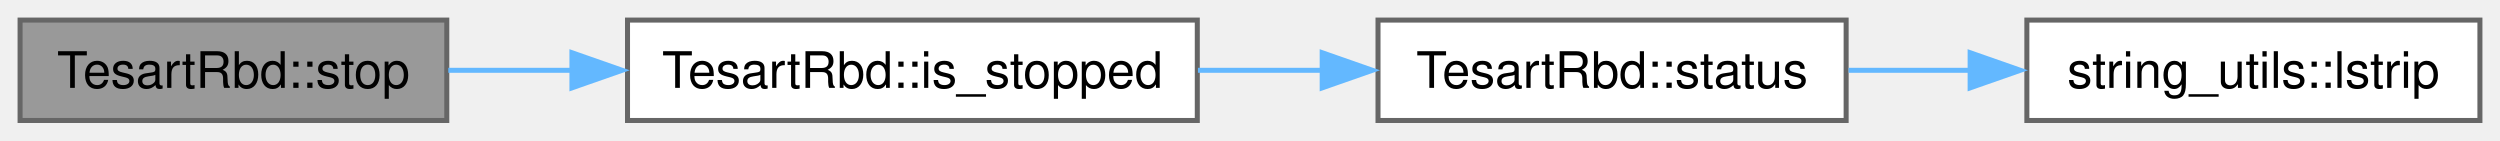
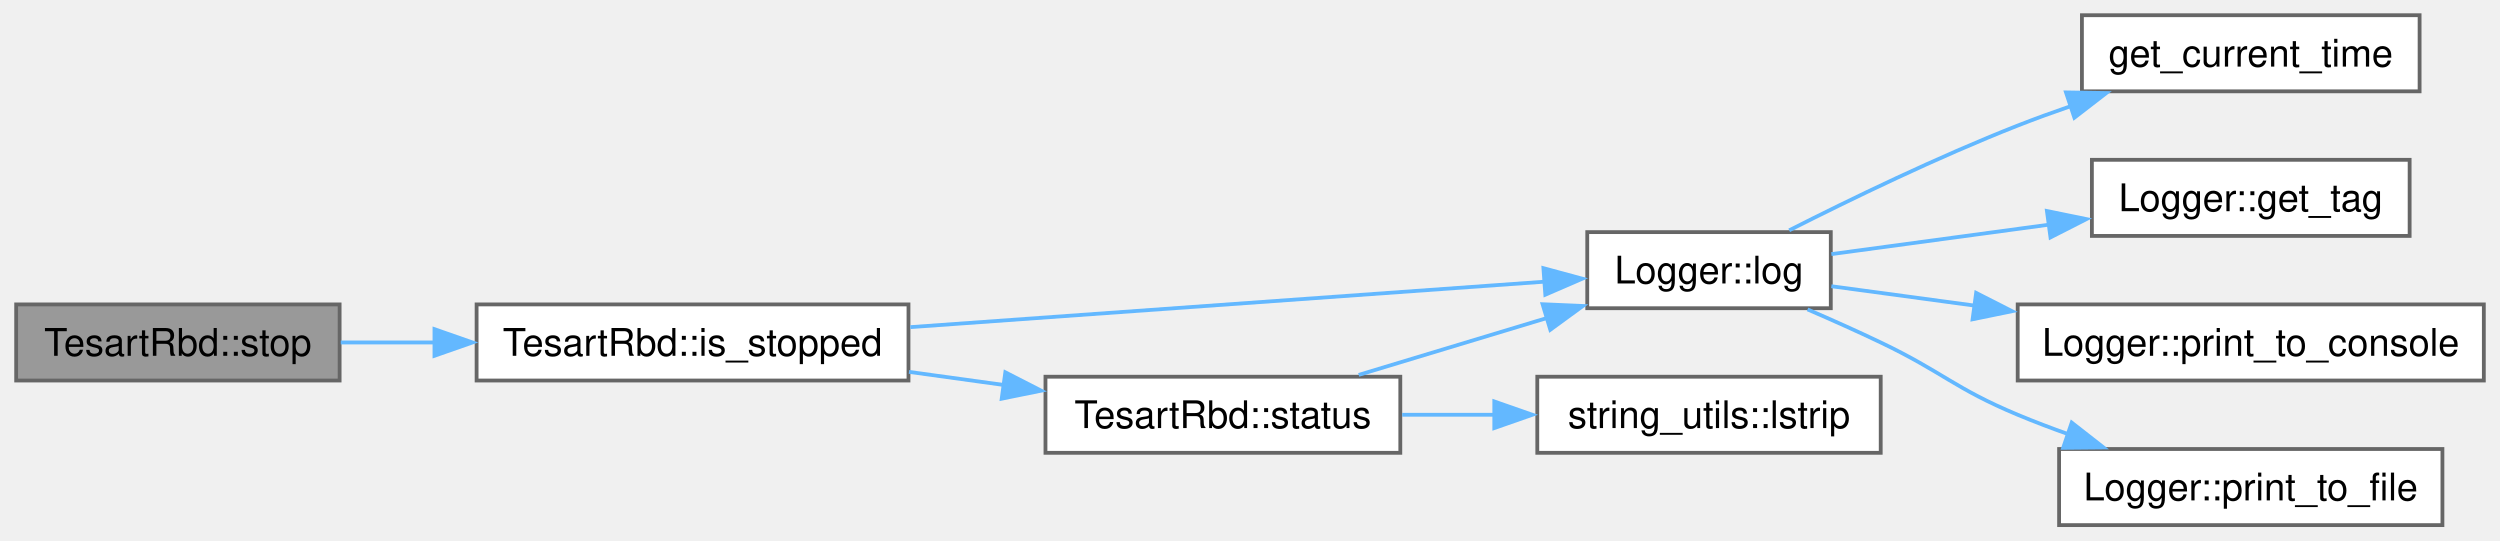
- <svg xmlns="http://www.w3.org/2000/svg" xmlns:xlink="http://www.w3.org/1999/xlink" width="498pt" height="28pt" viewBox="0.00 0.00 498.00 28.00">
-   <g id="graph0" class="graph" transform="scale(1 1) rotate(0) translate(4 24)">
+ <svg xmlns="http://www.w3.org/2000/svg" xmlns:xlink="http://www.w3.org/1999/xlink" width="657pt" height="142pt" viewBox="0.00 0.00 656.50 142.00">
+   <g id="graph0" class="graph" transform="scale(1 1) rotate(0) translate(4 138)">
    <g id="Node000001" class="node">
      <g id="a_Node000001">
        <a xlink:title="Остановка всех осей">
-           <polygon fill="#999999" stroke="#666666" points="85,-20 0,-20 0,0 85,0 85,-20" />
-           <text text-anchor="middle" x="42.5" y="-6.5" font-family="Helvetica,sans-Serif" font-size="10.00">TesartRbd::stop</text>
+           <polygon fill="#999999" stroke="#666666" points="85,-58 0,-58 0,-38 85,-38 85,-58" />
+           <text text-anchor="middle" x="42.5" y="-44.5" font-family="Helvetica,sans-Serif" font-size="10.00">TesartRbd::stop</text>
        </a>
      </g>
    </g>
    <g id="Node000002" class="node">
      <g id="a_Node000002">
        <a xlink:href="class_tesart_rbd.html#a9a7da6f896259d62e9f1b1850371fa5e" target="_top" xlink:title="Метод позволяет проверить, остановлена ли ось">
-           <polygon fill="white" stroke="#666666" points="234.5,-20 121,-20 121,0 234.5,0 234.5,-20" />
-           <text text-anchor="middle" x="177.75" y="-6.5" font-family="Helvetica,sans-Serif" font-size="10.00">TesartRbd::is_stopped</text>
+           <polygon fill="white" stroke="#666666" points="234.5,-58 121,-58 121,-38 234.5,-38 234.5,-58" />
+           <text text-anchor="middle" x="177.75" y="-44.5" font-family="Helvetica,sans-Serif" font-size="10.00">TesartRbd::is_stopped</text>
        </a>
      </g>
    </g>
    <g id="edge1_Node000001_Node000002" class="edge">
      <g id="a_edge1_Node000001_Node000002">
        <a xlink:title=" ">
-           <path fill="none" stroke="#63b8ff" d="M85.3,-10C93.15,-10 101.54,-10 109.94,-10" />
-           <polygon fill="#63b8ff" stroke="#63b8ff" points="109.93,-13.5 119.93,-10 109.93,-6.5 109.93,-13.5" />
+           <path fill="none" stroke="#63b8ff" d="M85.3,-48C93.15,-48 101.54,-48 109.94,-48" />
+           <polygon fill="#63b8ff" stroke="#63b8ff" points="109.93,-51.5 119.93,-48 109.93,-44.5 109.93,-51.5" />
        </a>
      </g>
    </g>
    <g id="Node000003" class="node">
      <g id="a_Node000003">
-         <a xlink:href="class_tesart_rbd.html#a650fde87d6af5531ac225689e1f912f1" target="_top" xlink:title="Запрос статуса оси ОПУ по номеру оси">
-           <polygon fill="white" stroke="#666666" points="363.75,-20 270.5,-20 270.5,0 363.75,0 363.75,-20" />
-           <text text-anchor="middle" x="317.12" y="-6.5" font-family="Helvetica,sans-Serif" font-size="10.00">TesartRbd::status</text>
+         <a xlink:href="class_logger.html#af7709105c2708359b7b082218f4cc3e1" target="_top" xlink:title="Метод, осуществляющий логирование">
+           <polygon fill="white" stroke="#666666" points="476.88,-77 412.88,-77 412.88,-57 476.88,-57 476.88,-77" />
+           <text text-anchor="middle" x="444.88" y="-63.5" font-family="Helvetica,sans-Serif" font-size="10.00">Logger::log</text>
        </a>
      </g>
    </g>
    <g id="edge2_Node000002_Node000003" class="edge">
      <g id="a_edge2_Node000002_Node000003">
        <a xlink:title=" ">
-           <path fill="none" stroke="#63b8ff" d="M234.63,-10C242.8,-10 251.22,-10 259.41,-10" />
-           <polygon fill="#63b8ff" stroke="#63b8ff" points="259.38,-13.5 269.38,-10 259.38,-6.5 259.38,-13.5" />
+           <path fill="none" stroke="#63b8ff" d="M234.98,-52.03C284.86,-55.6 356.62,-60.75 401.72,-63.98" />
+           <polygon fill="#63b8ff" stroke="#63b8ff" points="401.36,-67.53 411.58,-64.76 401.86,-60.55 401.36,-67.53" />
+         </a>
+       </g>
+     </g>
+     <g id="Node000008" class="node">
+       <g id="a_Node000008">
+         <a xlink:href="class_tesart_rbd.html#affbded46e17aa303601ba7ef885107b8" target="_top" xlink:title="Запрос статуса оси ОПУ по номеру оси">
+           <polygon fill="white" stroke="#666666" points="363.75,-39 270.5,-39 270.5,-19 363.75,-19 363.75,-39" />
+           <text text-anchor="middle" x="317.12" y="-25.5" font-family="Helvetica,sans-Serif" font-size="10.00">TesartRbd::status</text>
+         </a>
+       </g>
+     </g>
+     <g id="edge7_Node000002_Node000008" class="edge">
+       <g id="a_edge7_Node000002_Node000008">
+         <a xlink:title=" ">
+           <path fill="none" stroke="#63b8ff" d="M234.63,-40.27C242.89,-39.13 251.41,-37.95 259.69,-36.81" />
+           <polygon fill="#63b8ff" stroke="#63b8ff" points="259.95,-40.16 269.38,-35.33 259,-33.23 259.95,-40.16" />
        </a>
      </g>
    </g>
    <g id="Node000004" class="node">
      <g id="a_Node000004">
-         <a xlink:href="namespacestring__utils.html#a9fe07494ccc7914840b0d615974bc802" target="_top" xlink:title="Делит строку на две части по требуемому символу и возвращает содержимое правой части">
-           <polygon fill="white" stroke="#666666" points="490,-20 399.75,-20 399.75,0 490,0 490,-20" />
-           <text text-anchor="middle" x="444.88" y="-6.5" font-family="Helvetica,sans-Serif" font-size="10.00">string_utils::lstrip</text>
+         <a xlink:href="logger_8hpp.html#a49284b7befa8e31f81e01ee8f3735dd0" target="_top" xlink:title="Функция, которая снимает значение текущего времени и конвертирует его в строку с заданным шаблоном.">
+           <polygon fill="white" stroke="#666666" points="631.62,-134 542.88,-134 542.88,-114 631.62,-114 631.62,-134" />
+           <text text-anchor="middle" x="587.25" y="-120.5" font-family="Helvetica,sans-Serif" font-size="10.00">get_current_time</text>
        </a>
      </g>
    </g>
    <g id="edge3_Node000003_Node000004" class="edge">
      <g id="a_edge3_Node000003_Node000004">
        <a xlink:title=" ">
-           <path fill="none" stroke="#63b8ff" d="M364.24,-10C372.14,-10 380.42,-10 388.54,-10" />
-           <polygon fill="#63b8ff" stroke="#63b8ff" points="388.45,-13.5 398.45,-10 388.45,-6.5 388.45,-13.5" />
+           <path fill="none" stroke="#63b8ff" d="M465.95,-77.47C481.96,-85.58 505.08,-96.78 526,-105 530.49,-106.76 535.21,-108.48 539.95,-110.11" />
+           <polygon fill="#63b8ff" stroke="#63b8ff" points="538.69,-113.72 549.29,-113.55 540.9,-107.07 538.69,-113.72" />
+         </a>
+       </g>
+     </g>
+     <g id="Node000005" class="node">
+       <g id="a_Node000005">
+         <a xlink:href="class_logger.html#a6edb7b263f080d417b82a537ed50fee4" target="_top" xlink:title="Возвращает тег в зависимости от уровня логирования и от назначения тега.">
+           <polygon fill="white" stroke="#666666" points="629,-96 545.5,-96 545.5,-76 629,-76 629,-96" />
+           <text text-anchor="middle" x="587.25" y="-82.5" font-family="Helvetica,sans-Serif" font-size="10.00">Logger::get_tag</text>
+         </a>
+       </g>
+     </g>
+     <g id="edge4_Node000003_Node000005" class="edge">
+       <g id="a_edge4_Node000003_Node000005">
+         <a xlink:title=" ">
+           <path fill="none" stroke="#63b8ff" d="M477.03,-71.22C493.85,-73.49 515.06,-76.36 534.31,-78.97" />
+           <polygon fill="#63b8ff" stroke="#63b8ff" points="533.68,-82.55 544.06,-80.42 534.62,-75.61 533.68,-82.55" />
+         </a>
+       </g>
+     </g>
+     <g id="Node000006" class="node">
+       <g id="a_Node000006">
+         <a xlink:href="class_logger.html#a4825613142ebb093bf8fa26f21f7f3fc" target="_top" xlink:title="Метод, который выводит сообщение в консоль.">
+           <polygon fill="white" stroke="#666666" points="648.5,-58 526,-58 526,-38 648.5,-38 648.5,-58" />
+           <text text-anchor="middle" x="587.25" y="-44.5" font-family="Helvetica,sans-Serif" font-size="10.00">Logger::print_to_console</text>
+         </a>
+       </g>
+     </g>
+     <g id="edge5_Node000003_Node000006" class="edge">
+       <g id="a_edge5_Node000003_Node000006">
+         <a xlink:title=" ">
+           <path fill="none" stroke="#63b8ff" d="M477.03,-62.78C488.31,-61.26 501.56,-59.46 514.87,-57.66" />
+           <polygon fill="#63b8ff" stroke="#63b8ff" points="515.08,-61.03 524.52,-56.22 514.15,-54.09 515.08,-61.03" />
+         </a>
+       </g>
+     </g>
+     <g id="Node000007" class="node">
+       <g id="a_Node000007">
+         <a xlink:href="class_logger.html#a999bb33f7cf079cb98f32fae6016a2f3" target="_top" xlink:title="Метод, который записывает сообщение в файл.">
+           <polygon fill="white" stroke="#666666" points="637.62,-20 536.88,-20 536.88,0 637.62,0 637.62,-20" />
+           <text text-anchor="middle" x="587.25" y="-6.5" font-family="Helvetica,sans-Serif" font-size="10.00">Logger::print_to_file</text>
+         </a>
+       </g>
+     </g>
+     <g id="edge6_Node000003_Node000007" class="edge">
+       <g id="a_edge6_Node000003_Node000007">
+         <a xlink:title=" ">
+           <path fill="none" stroke="#63b8ff" d="M470.77,-56.69C477.09,-53.96 483.83,-50.95 490,-48 506.32,-40.19 509.31,-35.97 526,-29 530.33,-27.19 534.9,-25.46 539.5,-23.82" />
+           <polygon fill="#63b8ff" stroke="#63b8ff" points="540.2,-26.94 548.55,-20.41 537.95,-20.31 540.2,-26.94" />
+         </a>
+       </g>
+     </g>
+     <g id="edge8_Node000008_Node000003" class="edge">
+       <g id="a_edge8_Node000008_Node000003">
+         <a xlink:title=" ">
+           <path fill="none" stroke="#63b8ff" d="M352.82,-39.48C368.21,-44.13 386.43,-49.64 402.52,-54.5" />
+           <polygon fill="#63b8ff" stroke="#63b8ff" points="401.14,-58.05 411.73,-57.59 403.17,-51.34 401.14,-58.05" />
+         </a>
+       </g>
+     </g>
+     <g id="Node000009" class="node">
+       <g id="a_Node000009">
+         <a xlink:href="namespacestring__utils.html#a9fe07494ccc7914840b0d615974bc802" target="_top" xlink:title="Делит строку на две части по требуемому символу и возвращает содержимое правой части">
+           <polygon fill="white" stroke="#666666" points="490,-39 399.75,-39 399.75,-19 490,-19 490,-39" />
+           <text text-anchor="middle" x="444.88" y="-25.5" font-family="Helvetica,sans-Serif" font-size="10.00">string_utils::lstrip</text>
+         </a>
+       </g>
+     </g>
+     <g id="edge9_Node000008_Node000009" class="edge">
+       <g id="a_edge9_Node000008_Node000009">
+         <a xlink:title=" ">
+           <path fill="none" stroke="#63b8ff" d="M364.24,-29C372.14,-29 380.42,-29 388.54,-29" />
+           <polygon fill="#63b8ff" stroke="#63b8ff" points="388.45,-32.5 398.45,-29 388.45,-25.5 388.45,-32.5" />
        </a>
      </g>
    </g>
  </g>
</svg>
